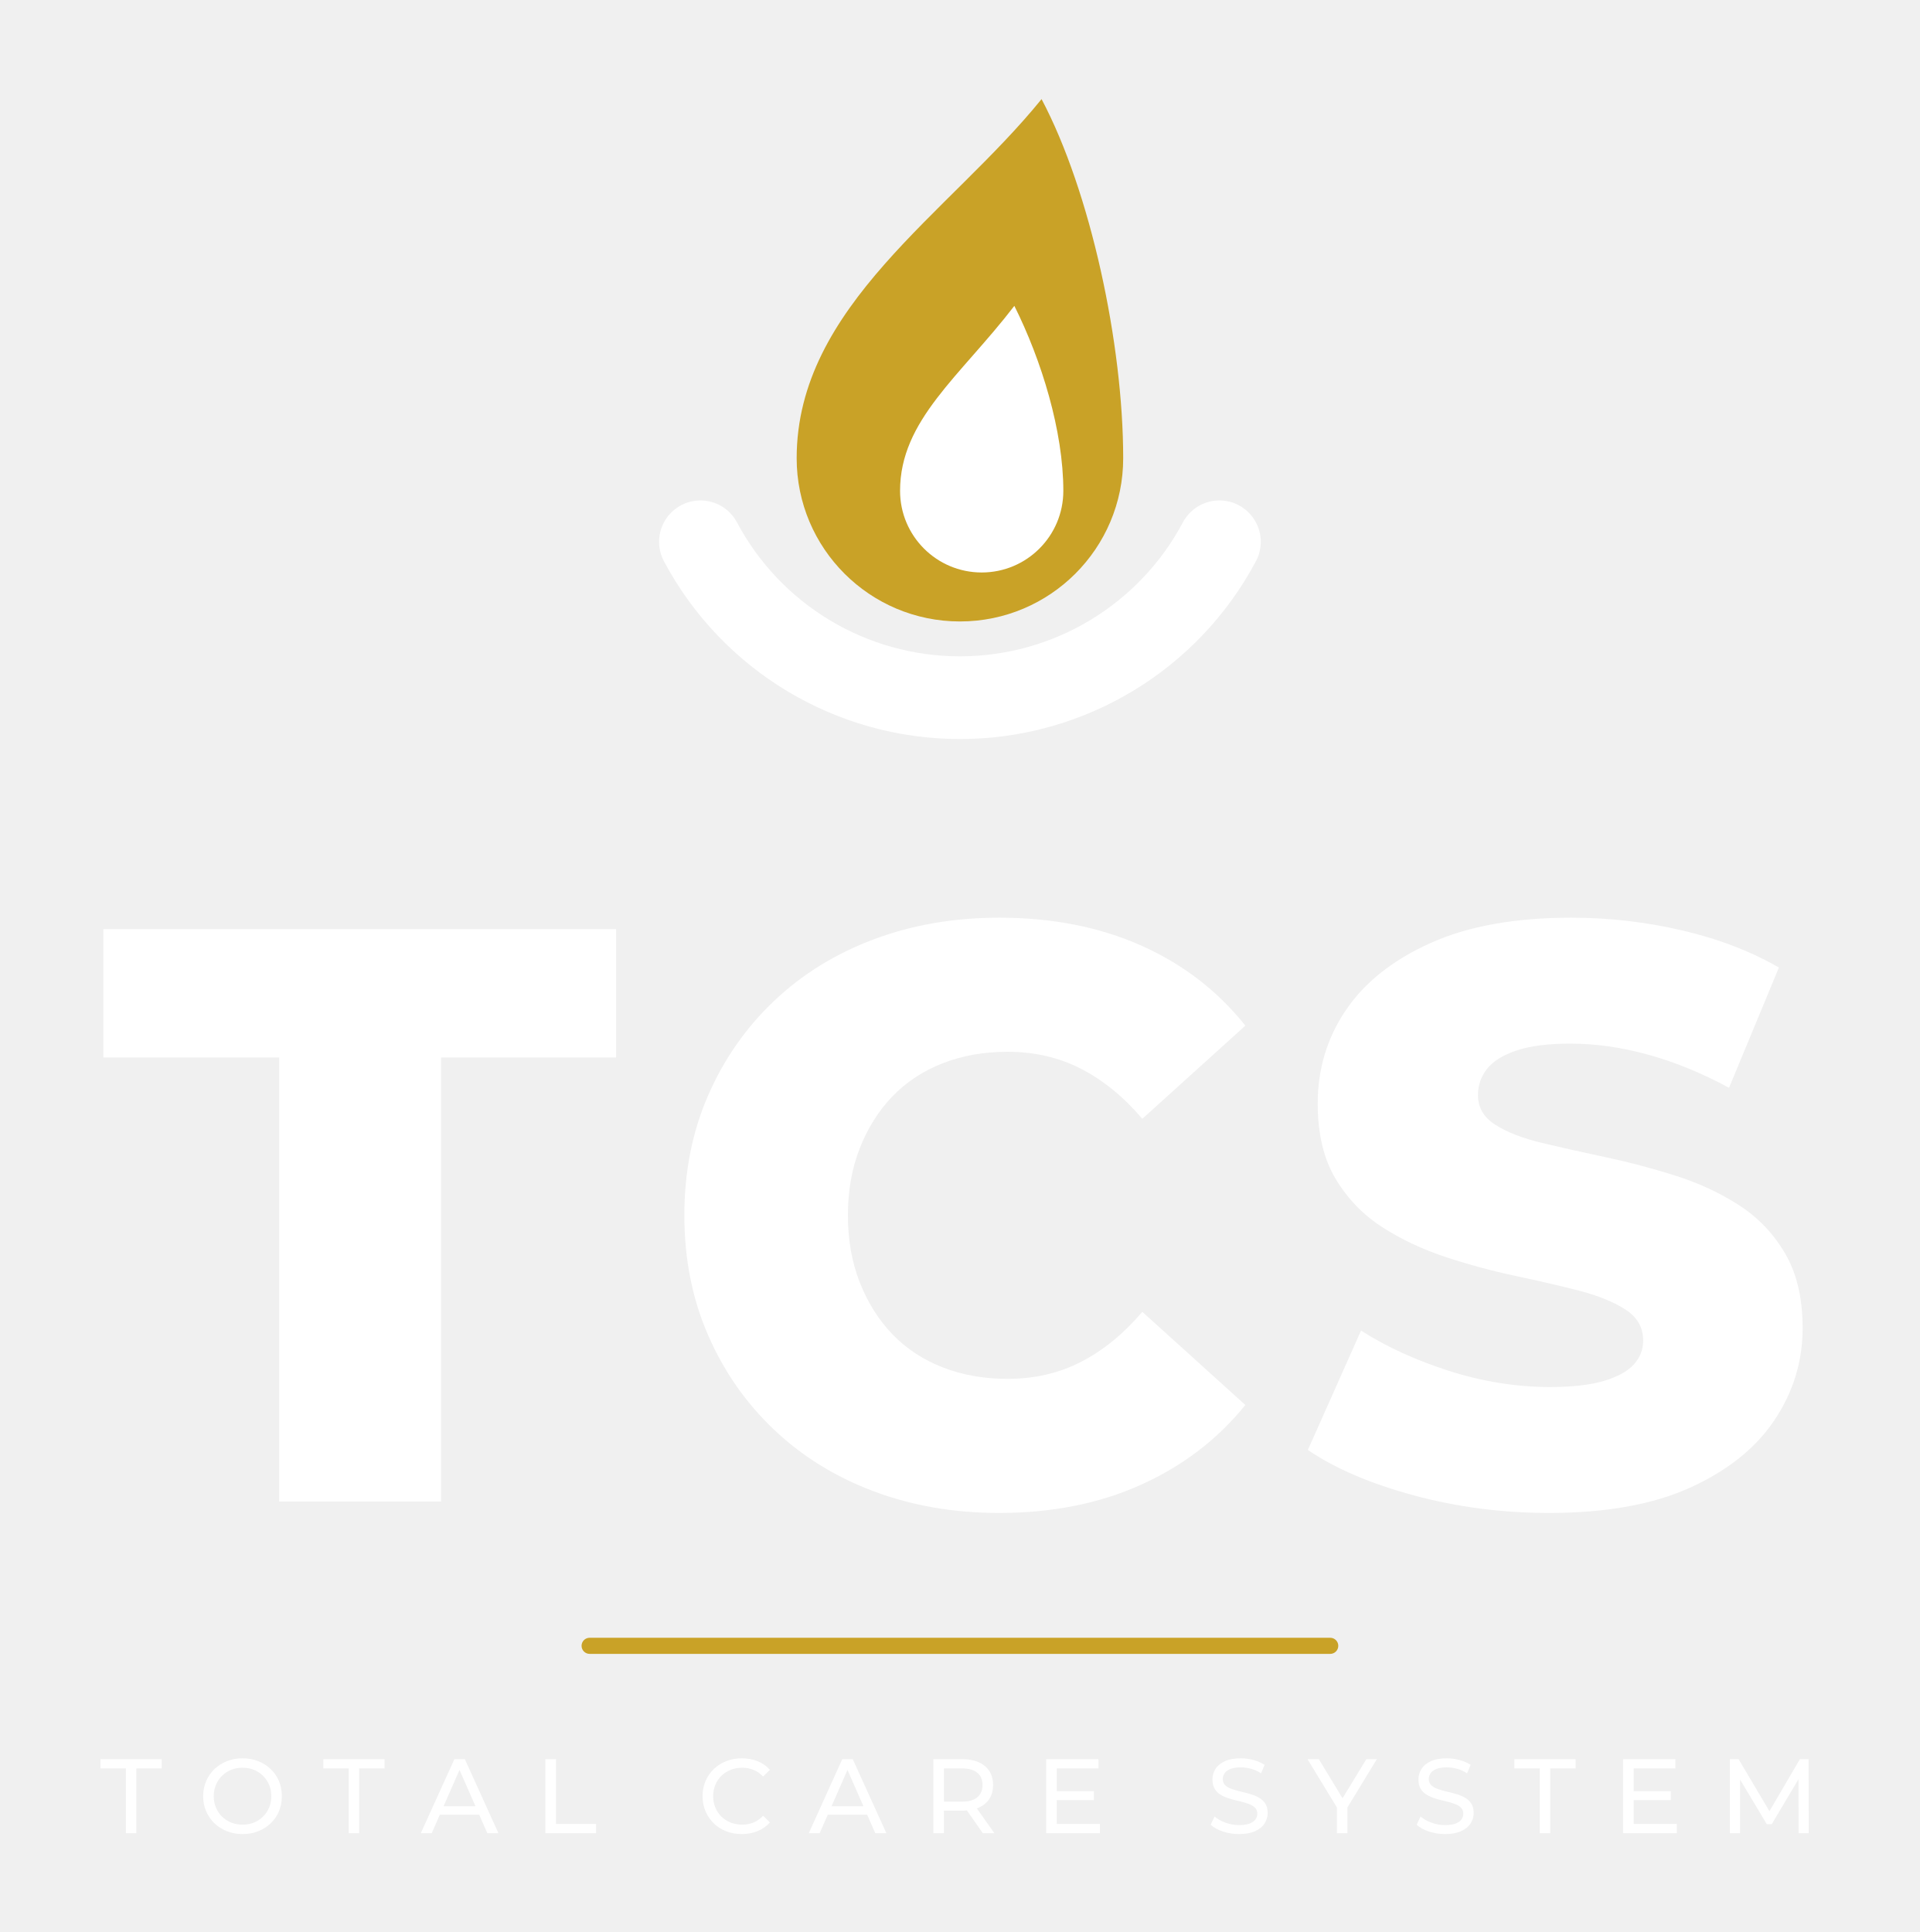
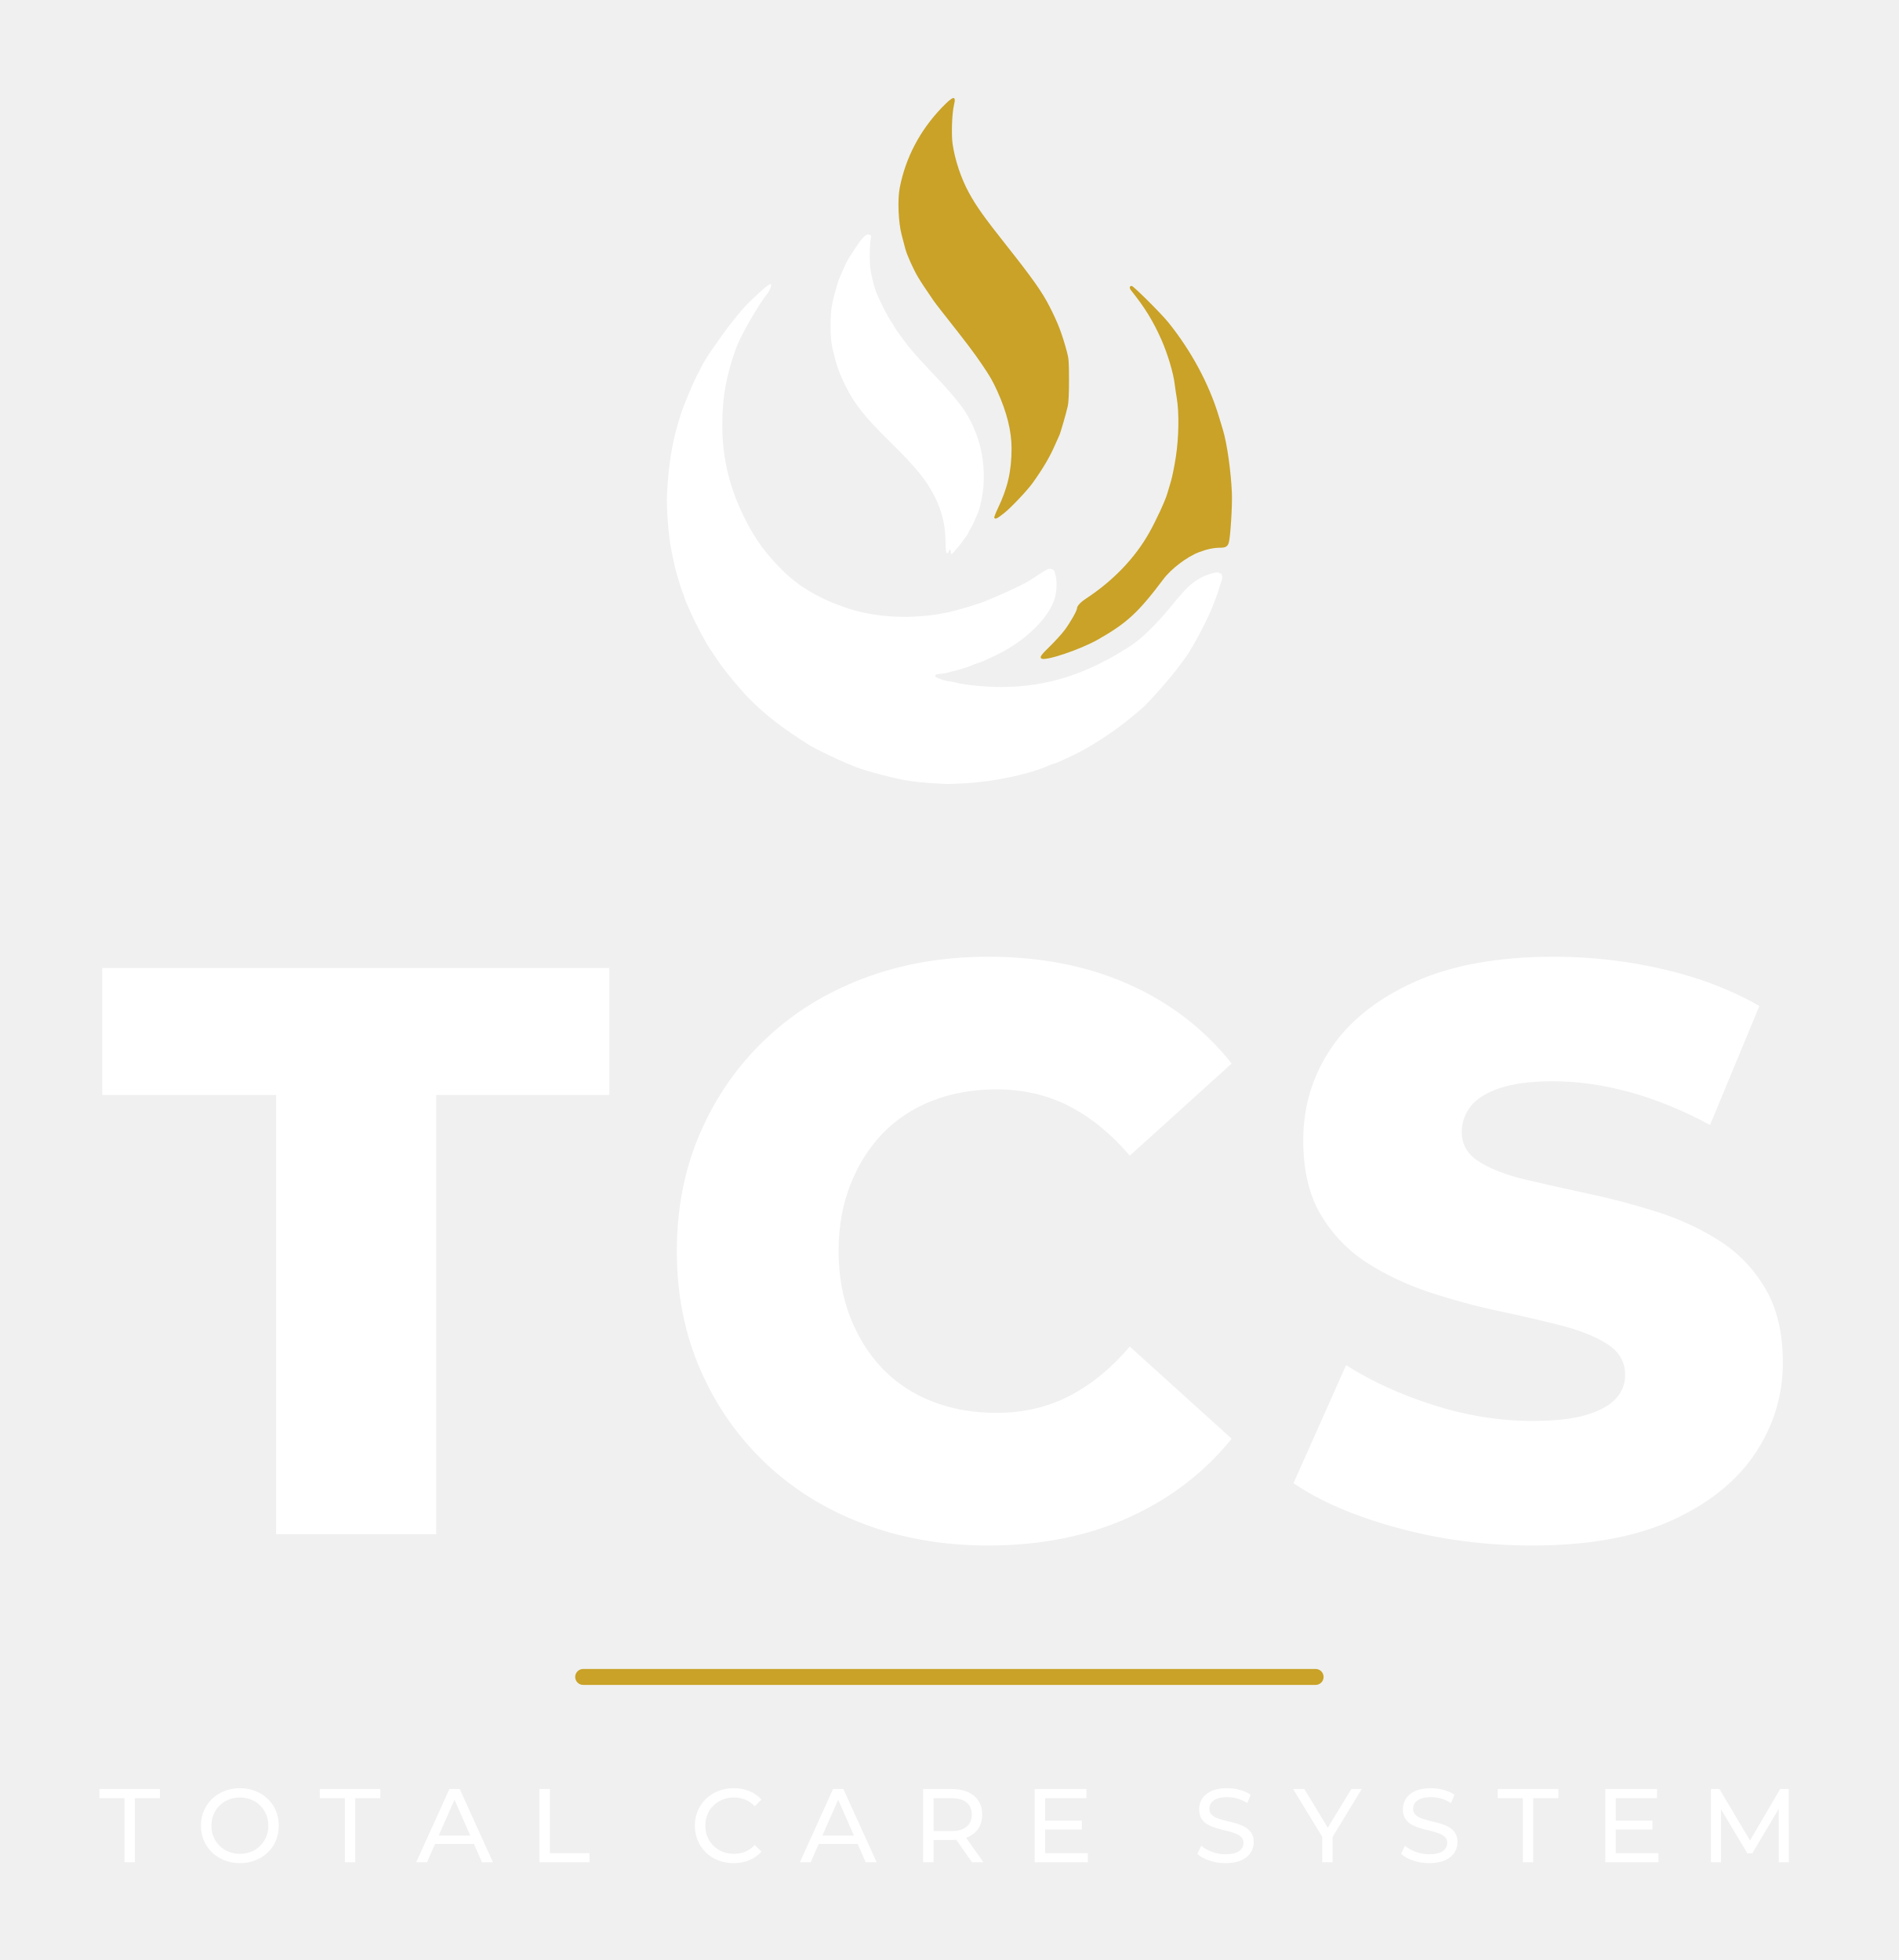
- <svg xmlns="http://www.w3.org/2000/svg" viewBox="0 0 309.6 311.9" width="310" height="312">
-   <g transform="translate(105.60 16.00) scale(1.7568) translate(-22.0 -8.0)">
-     <path d="M26.16 48.68 A27.0 27.0 0 0 0 73.84 48.68" fill="none" stroke="#ffffff" stroke-width="7.6" stroke-linecap="round" />
-     <path d="M57.5 8 C49 18.5 35 27 35 41 A15 15 0 1 0 65 41 C65 30.5 62 16.5 57.5 8 Z" fill="#C9A227" />
-     <path d="M55 27 C50 33.5 44.5 37.5 44.5 44 A7.5 7.5 0 1 0 59.5 44 C59.5 38.5 57.5 32 55 27 Z" fill="#ffffff" />
+ <svg xmlns="http://www.w3.org/2000/svg" viewBox="0 0 309.6 319.9" width="310" height="320">
+   <g transform="translate(108.63 16.00) scale(1.12) translate(-8.787 0.0)">
+     <g transform="translate(8.79 -0.00) scale(0.13624)">
+       <path d="M291.50 733.31C278.34 732.75 261.82 731.06 253.66 729.43C234.26 725.57 207.22 718.02 198.50 714.03C197.40 713.53 193.12 711.71 189.00 709.99C181.37 706.81 157.11 695.01 153.54 692.74C123.35 673.57 106.22 660.34 88.44 642.46C78.92 632.90 62.40 612.93 55.23 602.33C53.44 599.67 50.43 595.25 48.54 592.50C41.98 582.94 31.86 564.01 25.01 548.50C24.03 546.30 22.28 542.35 21.12 539.72C19.95 537.10 19.00 534.46 19.00 533.87C19.00 533.28 18.33 531.38 17.51 529.65C16.69 527.92 15.37 524.25 14.58 521.50C13.80 518.75 12.21 513.35 11.05 509.50C9.90 505.65 8.47 500.02 7.89 497.00C7.30 493.98 6.18 488.57 5.39 485.00C2.33 471.13 -0.25 439.34 0.45 424.00C1.53 400.28 4.46 378.49 9.14 359.50C11.27 350.82 15.65 336.30 17.57 331.50C25.72 311.18 27.93 306.03 32.14 297.50C39.59 282.40 43.09 276.66 55.21 259.69C57.25 256.84 59.95 253.01 61.21 251.19C64.33 246.68 75.46 232.54 79.82 227.56C89.94 215.98 108.54 199.02 111.13 199.00C113.00 198.99 111.01 205.16 107.90 209.04C98.34 220.92 79.06 254.47 74.48 267.18C63.75 296.98 59.78 318.83 59.61 349.00C59.42 383.72 66.83 415.54 82.56 447.50C92.11 466.93 101.40 480.86 114.24 495.04C131.37 513.97 144.88 524.25 166.72 534.96C174.99 539.01 176.46 539.62 189.82 544.46C222.12 556.17 264.04 558.20 302.00 549.89C312.25 547.64 333.56 541.18 341.25 537.98C343.86 536.89 348.36 535.02 351.25 533.82C363.31 528.81 381.25 520.32 386.90 516.94C388.23 516.15 393.57 512.69 398.77 509.26C406.37 504.24 408.75 503.14 410.87 503.64C414.25 504.43 414.42 504.65 415.92 509.91C417.64 515.96 417.50 526.30 415.58 533.69C410.02 555.16 384.21 580.62 352.50 595.91C341.64 601.14 335.14 604.00 334.09 604.00C333.52 604.00 331.13 604.84 328.78 605.87C322.67 608.55 318.53 609.93 310.00 612.15C305.88 613.22 300.93 614.51 299.00 615.02C297.07 615.53 294.15 615.97 292.50 615.99C288.35 616.05 286.12 617.52 287.74 619.14C289.17 620.57 299.54 623.96 302.54 623.99C303.66 623.99 307.26 624.70 310.54 625.55C319.59 627.91 341.80 629.98 358.00 629.97C406.98 629.93 449.97 616.20 496.81 585.62C507.45 578.68 522.71 563.98 536.39 547.50C552.39 528.22 555.82 524.41 561.17 519.95C564.29 517.35 569.84 513.80 573.51 512.07C581.01 508.53 590.28 506.34 590.83 507.99C591.02 508.55 591.58 508.76 592.09 508.45C593.76 507.42 595.04 512.77 593.84 515.75C593.23 517.26 591.94 521.20 590.97 524.50C590.00 527.80 588.21 532.98 587.00 536.00C585.78 539.02 584.13 543.30 583.33 545.50C579.28 556.56 562.08 588.95 555.72 597.47C554.50 599.11 550.42 604.63 546.65 609.74C539.30 619.73 518.36 643.59 510.38 651.08C504.92 656.20 487.65 670.19 480.90 674.95C470.83 682.05 461.67 688.09 455.39 691.78C453.25 693.03 450.15 694.86 448.50 695.85C445.00 697.95 434.25 703.40 428.50 705.98C426.30 706.97 422.43 708.73 419.89 709.89C417.36 711.05 414.78 712.00 414.17 712.00C413.55 712.00 411.13 712.87 408.78 713.94C388.09 723.30 350.58 731.24 318.64 733.01C308.82 733.55 300.27 733.91 299.64 733.80C299.01 733.70 295.35 733.47 291.50 733.31Z M304.00 485.58C304.00 482.48 302.45 482.16 301.68 485.11C301.38 486.27 300.54 487.01 299.82 486.77C298.84 486.45 298.46 483.22 298.34 474.17C298.09 456.17 294.51 441.56 286.38 425.50C277.80 408.54 266.36 394.59 238.80 367.50C212.22 341.38 201.40 327.81 191.73 308.50C184.47 294.00 181.75 286.24 177.37 267.50C174.75 256.30 174.75 230.94 177.36 219.00C179.29 210.16 183.77 194.61 185.14 192.00C185.57 191.18 187.35 187.12 189.10 183.00C192.69 174.56 192.92 174.14 201.58 161.00C209.65 148.76 213.64 144.87 216.86 146.11C218.66 146.80 219.08 147.54 218.65 149.26C217.22 154.98 216.83 173.15 217.95 182.00C219.02 190.43 222.42 203.86 224.92 209.50C230.16 221.33 236.47 233.69 239.40 237.86C241.38 240.67 243.00 243.18 243.00 243.42C243.00 244.59 252.19 257.53 259.03 266.00C265.91 274.51 271.59 280.75 295.03 305.57C303.73 314.79 315.27 328.94 319.34 335.38C334.44 359.29 341.06 386.38 338.88 415.39C338.18 424.74 335.28 438.77 333.07 443.50C332.56 444.60 330.90 448.43 329.38 452.00C327.87 455.57 325.81 459.69 324.81 461.15C323.82 462.61 323.00 464.08 323.00 464.41C323.00 466.45 307.15 486.83 304.79 487.83C304.35 488.02 304.00 487.00 304.00 485.58Z" fill="#ffffff" fill-rule="evenodd" />
+       <path d="M400.75 599.43C399.08 597.73 400.42 595.86 410.08 586.39C415.63 580.95 422.59 573.29 425.56 569.36C431.48 561.52 438.96 548.43 438.99 545.88C439.01 543.29 442.71 539.30 448.81 535.28C477.73 516.27 501.00 491.99 516.18 465.00C523.71 451.62 533.21 431.04 535.57 423.00C536.30 420.52 538.04 414.68 539.44 410.00C540.84 405.32 543.20 393.62 544.68 384.00C547.92 362.91 548.34 336.84 545.69 321.00C544.81 315.77 543.81 309.02 543.46 306.00C542.10 294.17 535.89 273.48 529.17 258.32C520.40 238.54 511.47 224.02 496.89 205.85C494.72 203.15 495.00 201.00 497.51 201.00C499.38 201.00 529.11 230.61 536.67 240.00C561.19 270.46 580.28 305.99 590.67 340.50C592.00 344.90 593.97 351.43 595.06 355.00C599.41 369.30 603.59 398.80 604.64 422.50C605.21 435.44 603.09 469.53 601.35 475.50C600.14 479.64 597.92 481.00 592.39 481.00C585.33 481.00 577.99 482.52 569.50 485.75C556.87 490.54 539.75 503.49 531.50 514.48C504.58 550.32 492.49 561.49 461.50 579.15C442.29 590.09 404.09 602.85 400.75 599.43Z M350.52 449.03C350.19 448.49 351.82 444.11 354.15 439.28C364.83 417.15 369.01 398.95 368.99 374.64C368.98 356.35 364.00 336.25 353.98 314.06C348.88 302.75 345.90 297.56 337.34 285.00C327.81 271.03 322.22 263.66 294.68 228.70C290.86 223.86 286.75 218.46 285.54 216.70C276.62 203.72 271.97 196.67 268.82 191.32C263.86 182.92 256.97 167.59 255.42 161.50C254.72 158.75 252.94 152.00 251.47 146.50C247.89 133.15 246.90 108.70 249.41 95.87C255.69 63.79 270.86 34.86 294.24 10.41C306.61 -2.53 310.04 -3.29 307.40 7.50C305.27 16.16 304.47 38.88 305.92 49.07C308.36 66.09 314.91 85.77 323.22 101.00C331.21 115.66 339.41 127.21 362.99 157.00C391.58 193.12 401.61 207.33 409.73 223.23C418.55 240.51 422.83 251.63 428.08 271.00C430.16 278.65 430.39 281.69 430.42 301.50C430.43 316.22 430.00 325.48 429.11 329.50C427.42 337.09 421.22 358.59 420.06 360.82C419.58 361.74 417.53 366.32 415.50 371.00C409.82 384.07 402.66 396.22 391.34 412.01C385.82 419.71 368.71 437.82 361.50 443.59C353.54 449.95 351.66 450.88 350.52 449.03Z" fill="#C9A227" fill-rule="evenodd" />
+     </g>
  </g>
-   <path d="M28.91 0.00V-71.68H0.53V-92.40H83.29V-71.68H55.04V0.00Z M145.13 1.85Q134.17 1.85 124.87 -1.65Q115.56 -5.15 108.76 -11.62Q101.96 -18.08 98.14 -26.86Q94.31 -35.64 94.31 -46.20Q94.31 -56.76 98.14 -65.54Q101.96 -74.32 108.76 -80.78Q115.56 -87.25 124.87 -90.75Q134.17 -94.25 145.13 -94.25Q157.93 -94.25 168.03 -89.76Q178.13 -85.27 184.86 -76.82L168.23 -61.78Q163.74 -67.06 158.39 -69.83Q153.05 -72.60 146.45 -72.60Q140.77 -72.60 136.02 -70.75Q131.27 -68.90 127.90 -65.41Q124.54 -61.91 122.62 -57.02Q120.71 -52.14 120.71 -46.20Q120.71 -40.26 122.62 -35.38Q124.54 -30.49 127.90 -26.99Q131.27 -23.50 136.02 -21.65Q140.77 -19.80 146.45 -19.80Q153.05 -19.80 158.39 -22.57Q163.74 -25.34 168.23 -30.62L184.86 -15.58Q178.13 -7.26 168.03 -2.71Q157.93 1.85 145.13 1.85Z M233.89 1.85Q222.54 1.85 212.05 -0.99Q201.55 -3.83 194.95 -8.32L203.53 -27.59Q209.74 -23.63 217.85 -21.05Q225.97 -18.48 234.02 -18.48Q239.44 -18.48 242.74 -19.47Q246.04 -20.46 247.55 -22.11Q249.07 -23.76 249.07 -26.00Q249.07 -29.17 246.17 -31.02Q243.26 -32.87 238.64 -34.06Q234.02 -35.24 228.41 -36.43Q222.80 -37.62 217.19 -39.47Q211.58 -41.32 206.96 -44.29Q202.34 -47.26 199.44 -52.07Q196.54 -56.89 196.54 -64.28Q196.54 -72.60 201.09 -79.33Q205.64 -86.06 214.75 -90.16Q223.86 -94.25 237.46 -94.25Q246.56 -94.25 255.34 -92.20Q264.12 -90.16 270.98 -86.20L262.93 -66.79Q256.33 -70.36 249.86 -72.14Q243.40 -73.92 237.32 -73.92Q231.91 -73.92 228.61 -72.80Q225.31 -71.68 223.86 -69.83Q222.41 -67.98 222.41 -65.60Q222.41 -62.57 225.25 -60.79Q228.08 -59.00 232.77 -57.88Q237.46 -56.76 243.07 -55.57Q248.68 -54.38 254.29 -52.60Q259.90 -50.82 264.52 -47.85Q269.14 -44.88 271.97 -40.06Q274.81 -35.24 274.81 -27.98Q274.81 -19.93 270.26 -13.13Q265.70 -6.34 256.66 -2.24Q247.62 1.85 233.89 1.85Z" fill="#ffffff" transform="translate(16.00 242.40)" />
-   <rect x="93.72" y="264.40" width="122.14" height="2.6" fill="#C9A227" rx="1.3" />
-   <path d="M4.17 0.00V-10.46H0.07V-11.95H9.95V-10.46H5.86V0.00Z M23.01 0.14Q21.65 0.14 20.48 -0.32Q19.31 -0.79 18.45 -1.61Q17.60 -2.44 17.12 -3.55Q16.64 -4.66 16.64 -5.97Q16.64 -7.29 17.12 -8.40Q17.60 -9.51 18.45 -10.34Q19.31 -11.16 20.47 -11.63Q21.63 -12.09 23.01 -12.09Q24.38 -12.09 25.53 -11.63Q26.68 -11.18 27.54 -10.35Q28.41 -9.53 28.87 -8.42Q29.34 -7.31 29.34 -5.97Q29.34 -4.64 28.87 -3.53Q28.41 -2.42 27.54 -1.60Q26.68 -0.77 25.53 -0.32Q24.38 0.14 23.01 0.14ZM23.01 -1.38Q24.00 -1.38 24.85 -1.72Q25.69 -2.07 26.31 -2.69Q26.94 -3.31 27.29 -4.15Q27.64 -4.98 27.64 -5.97Q27.64 -6.96 27.29 -7.80Q26.94 -8.64 26.31 -9.26Q25.69 -9.88 24.85 -10.23Q24.00 -10.57 23.01 -10.57Q22.00 -10.57 21.16 -10.23Q20.31 -9.88 19.68 -9.26Q19.05 -8.64 18.70 -7.80Q18.35 -6.96 18.35 -5.97Q18.35 -4.98 18.70 -4.15Q19.05 -3.31 19.68 -2.69Q20.31 -2.07 21.16 -1.72Q22.00 -1.38 23.01 -1.38Z M40.13 0.00V-10.46H36.04V-11.95H45.92V-10.46H41.82V0.00Z M51.77 0.00 57.19 -11.95H58.88L64.30 0.00H62.51L57.68 -10.99H58.36L53.53 0.00ZM54.08 -2.99 54.54 -4.35H61.27L61.76 -2.99Z M71.88 0.00V-11.95H73.59V-1.49H80.06V0.00Z M103.57 0.14Q102.20 0.14 101.05 -0.32Q99.90 -0.77 99.05 -1.60Q98.21 -2.42 97.73 -3.53Q97.25 -4.64 97.25 -5.97Q97.25 -7.31 97.73 -8.42Q98.21 -9.53 99.06 -10.35Q99.91 -11.18 101.07 -11.63Q102.22 -12.09 103.58 -12.09Q104.97 -12.09 106.14 -11.62Q107.31 -11.15 108.12 -10.23L107.02 -9.15Q106.33 -9.87 105.48 -10.22Q104.63 -10.57 103.65 -10.57Q102.65 -10.57 101.78 -10.23Q100.92 -9.88 100.29 -9.27Q99.66 -8.65 99.31 -7.81Q98.96 -6.96 98.96 -5.97Q98.96 -4.98 99.31 -4.14Q99.66 -3.29 100.29 -2.68Q100.92 -2.07 101.78 -1.72Q102.65 -1.38 103.65 -1.38Q104.63 -1.38 105.48 -1.73Q106.33 -2.08 107.02 -2.82L108.12 -1.74Q107.31 -0.82 106.14 -0.34Q104.97 0.14 103.57 0.14Z M114.39 0.00 119.80 -11.95H121.49L126.92 0.00H125.13L120.30 -10.99H120.98L116.15 0.00ZM116.69 -2.99 117.16 -4.35H123.88L124.38 -2.99Z M134.50 0.00V-11.95H139.16Q141.48 -11.95 142.81 -10.85Q144.14 -9.75 144.14 -7.78Q144.14 -6.49 143.55 -5.56Q142.95 -4.63 141.84 -4.13Q140.73 -3.64 139.16 -3.64H135.44L136.21 -4.42V0.00ZM142.49 0.00 139.45 -4.34H141.28L144.35 0.00ZM136.21 -4.25 135.44 -5.09H139.11Q140.75 -5.09 141.59 -5.80Q142.44 -6.50 142.44 -7.78Q142.44 -9.06 141.59 -9.76Q140.75 -10.46 139.11 -10.46H135.44L136.21 -11.32Z M152.71 0.00V-11.95H161.15V-10.46H154.42V-1.49H161.38V0.00ZM154.27 -5.34V-6.79H160.41V-5.34Z M183.83 0.14Q182.47 0.14 181.22 -0.28Q179.97 -0.70 179.26 -1.37L179.89 -2.70Q180.57 -2.10 181.63 -1.71Q182.69 -1.31 183.83 -1.31Q184.87 -1.31 185.52 -1.55Q186.17 -1.79 186.48 -2.21Q186.79 -2.63 186.79 -3.16Q186.79 -3.77 186.38 -4.15Q185.98 -4.52 185.34 -4.75Q184.70 -4.98 183.94 -5.16Q183.17 -5.33 182.39 -5.56Q181.61 -5.79 180.97 -6.15Q180.33 -6.50 179.94 -7.11Q179.55 -7.72 179.55 -8.67Q179.55 -9.59 180.03 -10.37Q180.52 -11.15 181.54 -11.62Q182.55 -12.09 184.12 -12.09Q185.16 -12.09 186.19 -11.81Q187.21 -11.54 187.96 -11.03L187.40 -9.66Q186.63 -10.17 185.78 -10.40Q184.93 -10.63 184.12 -10.63Q183.12 -10.63 182.47 -10.38Q181.82 -10.12 181.52 -9.70Q181.22 -9.27 181.22 -8.74Q181.22 -8.11 181.62 -7.73Q182.02 -7.36 182.66 -7.14Q183.30 -6.91 184.07 -6.73Q184.84 -6.56 185.62 -6.33Q186.39 -6.11 187.03 -5.75Q187.67 -5.39 188.07 -4.80Q188.46 -4.20 188.46 -3.26Q188.46 -2.36 187.96 -1.58Q187.47 -0.80 186.44 -0.33Q185.40 0.14 183.83 0.14Z M199.64 0.00V-4.57L200.03 -3.52L194.89 -11.95H196.72L201.04 -4.83H200.05L204.39 -11.95H206.08L200.95 -3.52L201.33 -4.57V0.00Z M217.09 0.14Q215.72 0.14 214.47 -0.28Q213.23 -0.70 212.51 -1.37L213.14 -2.70Q213.83 -2.10 214.88 -1.71Q215.94 -1.31 217.09 -1.31Q218.13 -1.31 218.78 -1.55Q219.42 -1.79 219.73 -2.21Q220.04 -2.63 220.04 -3.16Q220.04 -3.77 219.64 -4.15Q219.24 -4.52 218.60 -4.75Q217.96 -4.98 217.19 -5.16Q216.42 -5.33 215.64 -5.56Q214.87 -5.79 214.23 -6.15Q213.59 -6.50 213.19 -7.11Q212.80 -7.72 212.80 -8.67Q212.80 -9.59 213.29 -10.37Q213.77 -11.15 214.79 -11.62Q215.81 -12.09 217.38 -12.09Q218.42 -12.09 219.44 -11.81Q220.47 -11.54 221.22 -11.03L220.65 -9.66Q219.89 -10.17 219.03 -10.40Q218.18 -10.63 217.38 -10.63Q216.37 -10.63 215.72 -10.38Q215.07 -10.12 214.77 -9.70Q214.47 -9.27 214.47 -8.74Q214.47 -8.11 214.88 -7.73Q215.28 -7.36 215.92 -7.14Q216.56 -6.91 217.33 -6.73Q218.09 -6.56 218.87 -6.33Q219.65 -6.11 220.29 -5.75Q220.93 -5.39 221.32 -4.80Q221.71 -4.20 221.71 -3.26Q221.71 -2.36 221.22 -1.58Q220.72 -0.80 219.69 -0.33Q218.66 0.14 217.09 0.14Z M232.38 0.00V-10.46H228.28V-11.95H238.17V-10.46H234.07V0.00Z M245.83 0.00V-11.95H254.27V-10.46H247.54V-1.49H254.50V0.00ZM247.39 -5.34V-6.79H253.53V-5.34Z M263.07 0.00V-11.95H264.47L269.83 -2.92H269.08L274.37 -11.95H275.77L275.79 0.00H274.15L274.14 -9.37H274.53L269.82 -1.45H269.03L264.29 -9.37H264.71V0.00Z" fill="#ffffff" transform="translate(16.00 295.95)" />
+   <path d="M28.91 0.00V-71.68H0.53V-92.40H83.29V-71.68H55.04V0.00Z M145.13 1.85Q134.17 1.85 124.87 -1.65Q115.56 -5.15 108.76 -11.62Q101.96 -18.08 98.14 -26.86Q94.31 -35.64 94.31 -46.20Q94.31 -56.76 98.14 -65.54Q101.96 -74.32 108.76 -80.78Q115.56 -87.25 124.87 -90.75Q134.17 -94.25 145.13 -94.25Q157.93 -94.25 168.03 -89.76Q178.13 -85.27 184.86 -76.82L168.23 -61.78Q163.74 -67.06 158.39 -69.83Q153.05 -72.60 146.45 -72.60Q140.77 -72.60 136.02 -70.75Q131.27 -68.90 127.90 -65.41Q124.54 -61.91 122.62 -57.02Q120.71 -52.14 120.71 -46.20Q120.71 -40.26 122.62 -35.38Q124.54 -30.49 127.90 -26.99Q131.27 -23.50 136.02 -21.65Q140.77 -19.80 146.45 -19.80Q153.05 -19.80 158.39 -22.57Q163.74 -25.34 168.23 -30.62L184.86 -15.58Q178.13 -7.26 168.03 -2.71Q157.93 1.85 145.13 1.85Z M233.89 1.85Q222.54 1.85 212.05 -0.99Q201.55 -3.83 194.95 -8.32L203.53 -27.59Q209.74 -23.63 217.85 -21.05Q225.97 -18.48 234.02 -18.48Q239.44 -18.48 242.74 -19.47Q246.04 -20.46 247.55 -22.11Q249.07 -23.76 249.07 -26.00Q249.07 -29.17 246.17 -31.02Q243.26 -32.87 238.64 -34.06Q234.02 -35.24 228.41 -36.43Q222.80 -37.62 217.19 -39.47Q211.58 -41.32 206.96 -44.29Q202.34 -47.26 199.44 -52.07Q196.54 -56.89 196.54 -64.28Q196.54 -72.60 201.09 -79.33Q205.64 -86.06 214.75 -90.16Q223.86 -94.25 237.46 -94.25Q246.56 -94.25 255.34 -92.20Q264.12 -90.16 270.98 -86.20L262.93 -66.79Q256.33 -70.36 249.86 -72.14Q243.40 -73.92 237.32 -73.92Q231.91 -73.92 228.61 -72.80Q225.31 -71.68 223.86 -69.83Q222.41 -67.98 222.41 -65.60Q222.41 -62.57 225.25 -60.79Q228.08 -59.00 232.77 -57.88Q237.46 -56.76 243.07 -55.57Q248.68 -54.38 254.29 -52.60Q259.90 -50.82 264.52 -47.85Q269.14 -44.88 271.97 -40.06Q274.81 -35.24 274.81 -27.98Q274.81 -19.93 270.26 -13.13Q265.70 -6.34 256.66 -2.24Q247.62 1.85 233.89 1.85Z" fill="#ffffff" transform="translate(16.00 250.40)" />
+   <rect x="93.72" y="272.40" width="122.14" height="2.6" fill="#C9A227" rx="1.3" />
+   <path d="M4.17 0.00V-10.46H0.07V-11.95H9.95V-10.46H5.86V0.00Z M23.01 0.14Q21.65 0.14 20.48 -0.32Q19.31 -0.79 18.45 -1.61Q17.60 -2.44 17.12 -3.55Q16.64 -4.66 16.64 -5.97Q16.64 -7.29 17.12 -8.40Q17.60 -9.51 18.45 -10.34Q19.31 -11.16 20.47 -11.63Q21.63 -12.09 23.01 -12.09Q24.38 -12.09 25.53 -11.63Q26.68 -11.18 27.54 -10.35Q28.41 -9.53 28.87 -8.42Q29.34 -7.31 29.34 -5.97Q29.34 -4.64 28.87 -3.53Q28.41 -2.42 27.54 -1.60Q26.68 -0.77 25.53 -0.32Q24.38 0.14 23.01 0.14ZM23.01 -1.38Q24.00 -1.38 24.85 -1.72Q25.69 -2.07 26.31 -2.69Q26.94 -3.31 27.29 -4.15Q27.64 -4.98 27.64 -5.97Q27.64 -6.96 27.29 -7.80Q26.94 -8.64 26.31 -9.26Q25.69 -9.88 24.85 -10.23Q24.00 -10.57 23.01 -10.57Q22.00 -10.57 21.16 -10.23Q20.31 -9.88 19.68 -9.26Q19.05 -8.64 18.70 -7.80Q18.35 -6.96 18.35 -5.97Q18.35 -4.98 18.70 -4.15Q19.05 -3.31 19.68 -2.69Q20.31 -2.07 21.16 -1.72Q22.00 -1.38 23.01 -1.38Z M40.13 0.00V-10.46H36.04V-11.95H45.92V-10.46H41.82V0.00Z M51.77 0.00 57.19 -11.95H58.88L64.30 0.00H62.51L57.68 -10.99H58.36L53.53 0.00ZM54.08 -2.99 54.54 -4.35H61.27L61.76 -2.99Z M71.88 0.00V-11.95H73.59V-1.49H80.06V0.00Z M103.57 0.14Q102.20 0.14 101.05 -0.32Q99.90 -0.77 99.05 -1.60Q98.21 -2.42 97.73 -3.53Q97.25 -4.64 97.25 -5.97Q97.25 -7.31 97.73 -8.42Q98.21 -9.53 99.06 -10.35Q99.91 -11.18 101.07 -11.63Q102.22 -12.09 103.58 -12.09Q104.97 -12.09 106.14 -11.62Q107.31 -11.15 108.12 -10.23L107.02 -9.15Q106.33 -9.87 105.48 -10.22Q104.63 -10.57 103.65 -10.57Q102.65 -10.57 101.78 -10.23Q100.92 -9.88 100.29 -9.27Q99.66 -8.65 99.31 -7.81Q98.96 -6.96 98.96 -5.97Q98.96 -4.98 99.31 -4.14Q99.66 -3.29 100.29 -2.68Q100.92 -2.07 101.78 -1.72Q102.65 -1.38 103.65 -1.38Q104.63 -1.38 105.48 -1.73Q106.33 -2.08 107.02 -2.82L108.12 -1.74Q107.31 -0.82 106.14 -0.34Q104.97 0.14 103.57 0.14Z M114.39 0.00 119.80 -11.95H121.49L126.92 0.00H125.13L120.30 -10.99H120.98L116.15 0.00ZM116.69 -2.99 117.16 -4.35H123.88L124.38 -2.99Z M134.50 0.00V-11.95H139.16Q141.48 -11.95 142.81 -10.85Q144.14 -9.75 144.14 -7.78Q144.14 -6.49 143.55 -5.56Q142.95 -4.63 141.84 -4.13Q140.73 -3.64 139.16 -3.64H135.44L136.21 -4.42V0.00ZM142.49 0.00 139.45 -4.34H141.28L144.35 0.00ZM136.21 -4.25 135.44 -5.09H139.11Q140.75 -5.09 141.59 -5.80Q142.44 -6.50 142.44 -7.78Q142.44 -9.06 141.59 -9.76Q140.75 -10.46 139.11 -10.46H135.44L136.21 -11.32Z M152.71 0.00V-11.95H161.15V-10.46H154.42V-1.49H161.38V0.00ZM154.27 -5.34V-6.79H160.41V-5.34Z M183.83 0.14Q182.47 0.14 181.22 -0.28Q179.97 -0.70 179.26 -1.37L179.89 -2.70Q180.57 -2.10 181.63 -1.71Q182.69 -1.31 183.83 -1.31Q184.87 -1.31 185.52 -1.55Q186.17 -1.79 186.48 -2.21Q186.79 -2.63 186.79 -3.16Q186.79 -3.77 186.38 -4.15Q185.98 -4.52 185.34 -4.75Q184.70 -4.98 183.94 -5.16Q183.17 -5.33 182.39 -5.56Q181.61 -5.79 180.97 -6.15Q180.33 -6.50 179.94 -7.11Q179.55 -7.72 179.55 -8.67Q179.55 -9.59 180.03 -10.37Q180.52 -11.15 181.54 -11.62Q182.55 -12.09 184.12 -12.09Q185.16 -12.09 186.19 -11.81Q187.21 -11.54 187.96 -11.03L187.40 -9.66Q186.63 -10.17 185.78 -10.40Q184.93 -10.63 184.12 -10.63Q183.12 -10.63 182.47 -10.38Q181.82 -10.12 181.52 -9.70Q181.22 -9.27 181.22 -8.74Q181.22 -8.11 181.62 -7.73Q182.02 -7.36 182.66 -7.14Q183.30 -6.91 184.07 -6.73Q184.84 -6.56 185.62 -6.33Q186.39 -6.11 187.03 -5.75Q187.67 -5.39 188.07 -4.80Q188.46 -4.20 188.46 -3.26Q188.46 -2.36 187.96 -1.58Q187.47 -0.80 186.44 -0.33Q185.40 0.14 183.83 0.14Z M199.64 0.00V-4.57L200.03 -3.52L194.89 -11.95H196.72L201.04 -4.83H200.05L204.39 -11.95H206.08L200.95 -3.52L201.33 -4.57V0.00Z M217.09 0.14Q215.72 0.14 214.47 -0.28Q213.23 -0.70 212.51 -1.37L213.14 -2.70Q213.83 -2.10 214.88 -1.71Q215.94 -1.31 217.09 -1.31Q218.13 -1.31 218.78 -1.55Q219.42 -1.79 219.73 -2.21Q220.04 -2.63 220.04 -3.16Q220.04 -3.77 219.64 -4.15Q219.24 -4.52 218.60 -4.75Q217.96 -4.98 217.19 -5.16Q216.42 -5.33 215.64 -5.56Q214.87 -5.79 214.23 -6.15Q213.59 -6.50 213.19 -7.11Q212.80 -7.72 212.80 -8.67Q212.80 -9.59 213.29 -10.37Q213.77 -11.15 214.79 -11.62Q215.81 -12.09 217.38 -12.09Q218.42 -12.09 219.44 -11.81Q220.47 -11.54 221.22 -11.03L220.65 -9.66Q219.89 -10.17 219.03 -10.40Q218.18 -10.63 217.38 -10.63Q216.37 -10.63 215.72 -10.38Q215.07 -10.12 214.77 -9.70Q214.47 -9.27 214.47 -8.74Q214.47 -8.11 214.88 -7.73Q215.28 -7.36 215.92 -7.14Q216.56 -6.91 217.33 -6.73Q218.09 -6.56 218.87 -6.33Q219.65 -6.11 220.29 -5.75Q220.93 -5.39 221.32 -4.80Q221.71 -4.20 221.71 -3.26Q221.71 -2.36 221.22 -1.58Q220.72 -0.80 219.69 -0.33Q218.66 0.14 217.09 0.14Z M232.38 0.00V-10.46H228.28V-11.95H238.17V-10.46H234.07V0.00Z M245.83 0.00V-11.95H254.27V-10.46H247.54V-1.49H254.50V0.00ZM247.39 -5.34V-6.79H253.53V-5.34Z M263.07 0.00V-11.95H264.47L269.83 -2.92H269.08L274.37 -11.95H275.77L275.79 0.00H274.15L274.14 -9.37H274.53L269.82 -1.45H269.03L264.29 -9.37H264.71V0.00Z" fill="#ffffff" transform="translate(16.00 303.95)" />
</svg>
